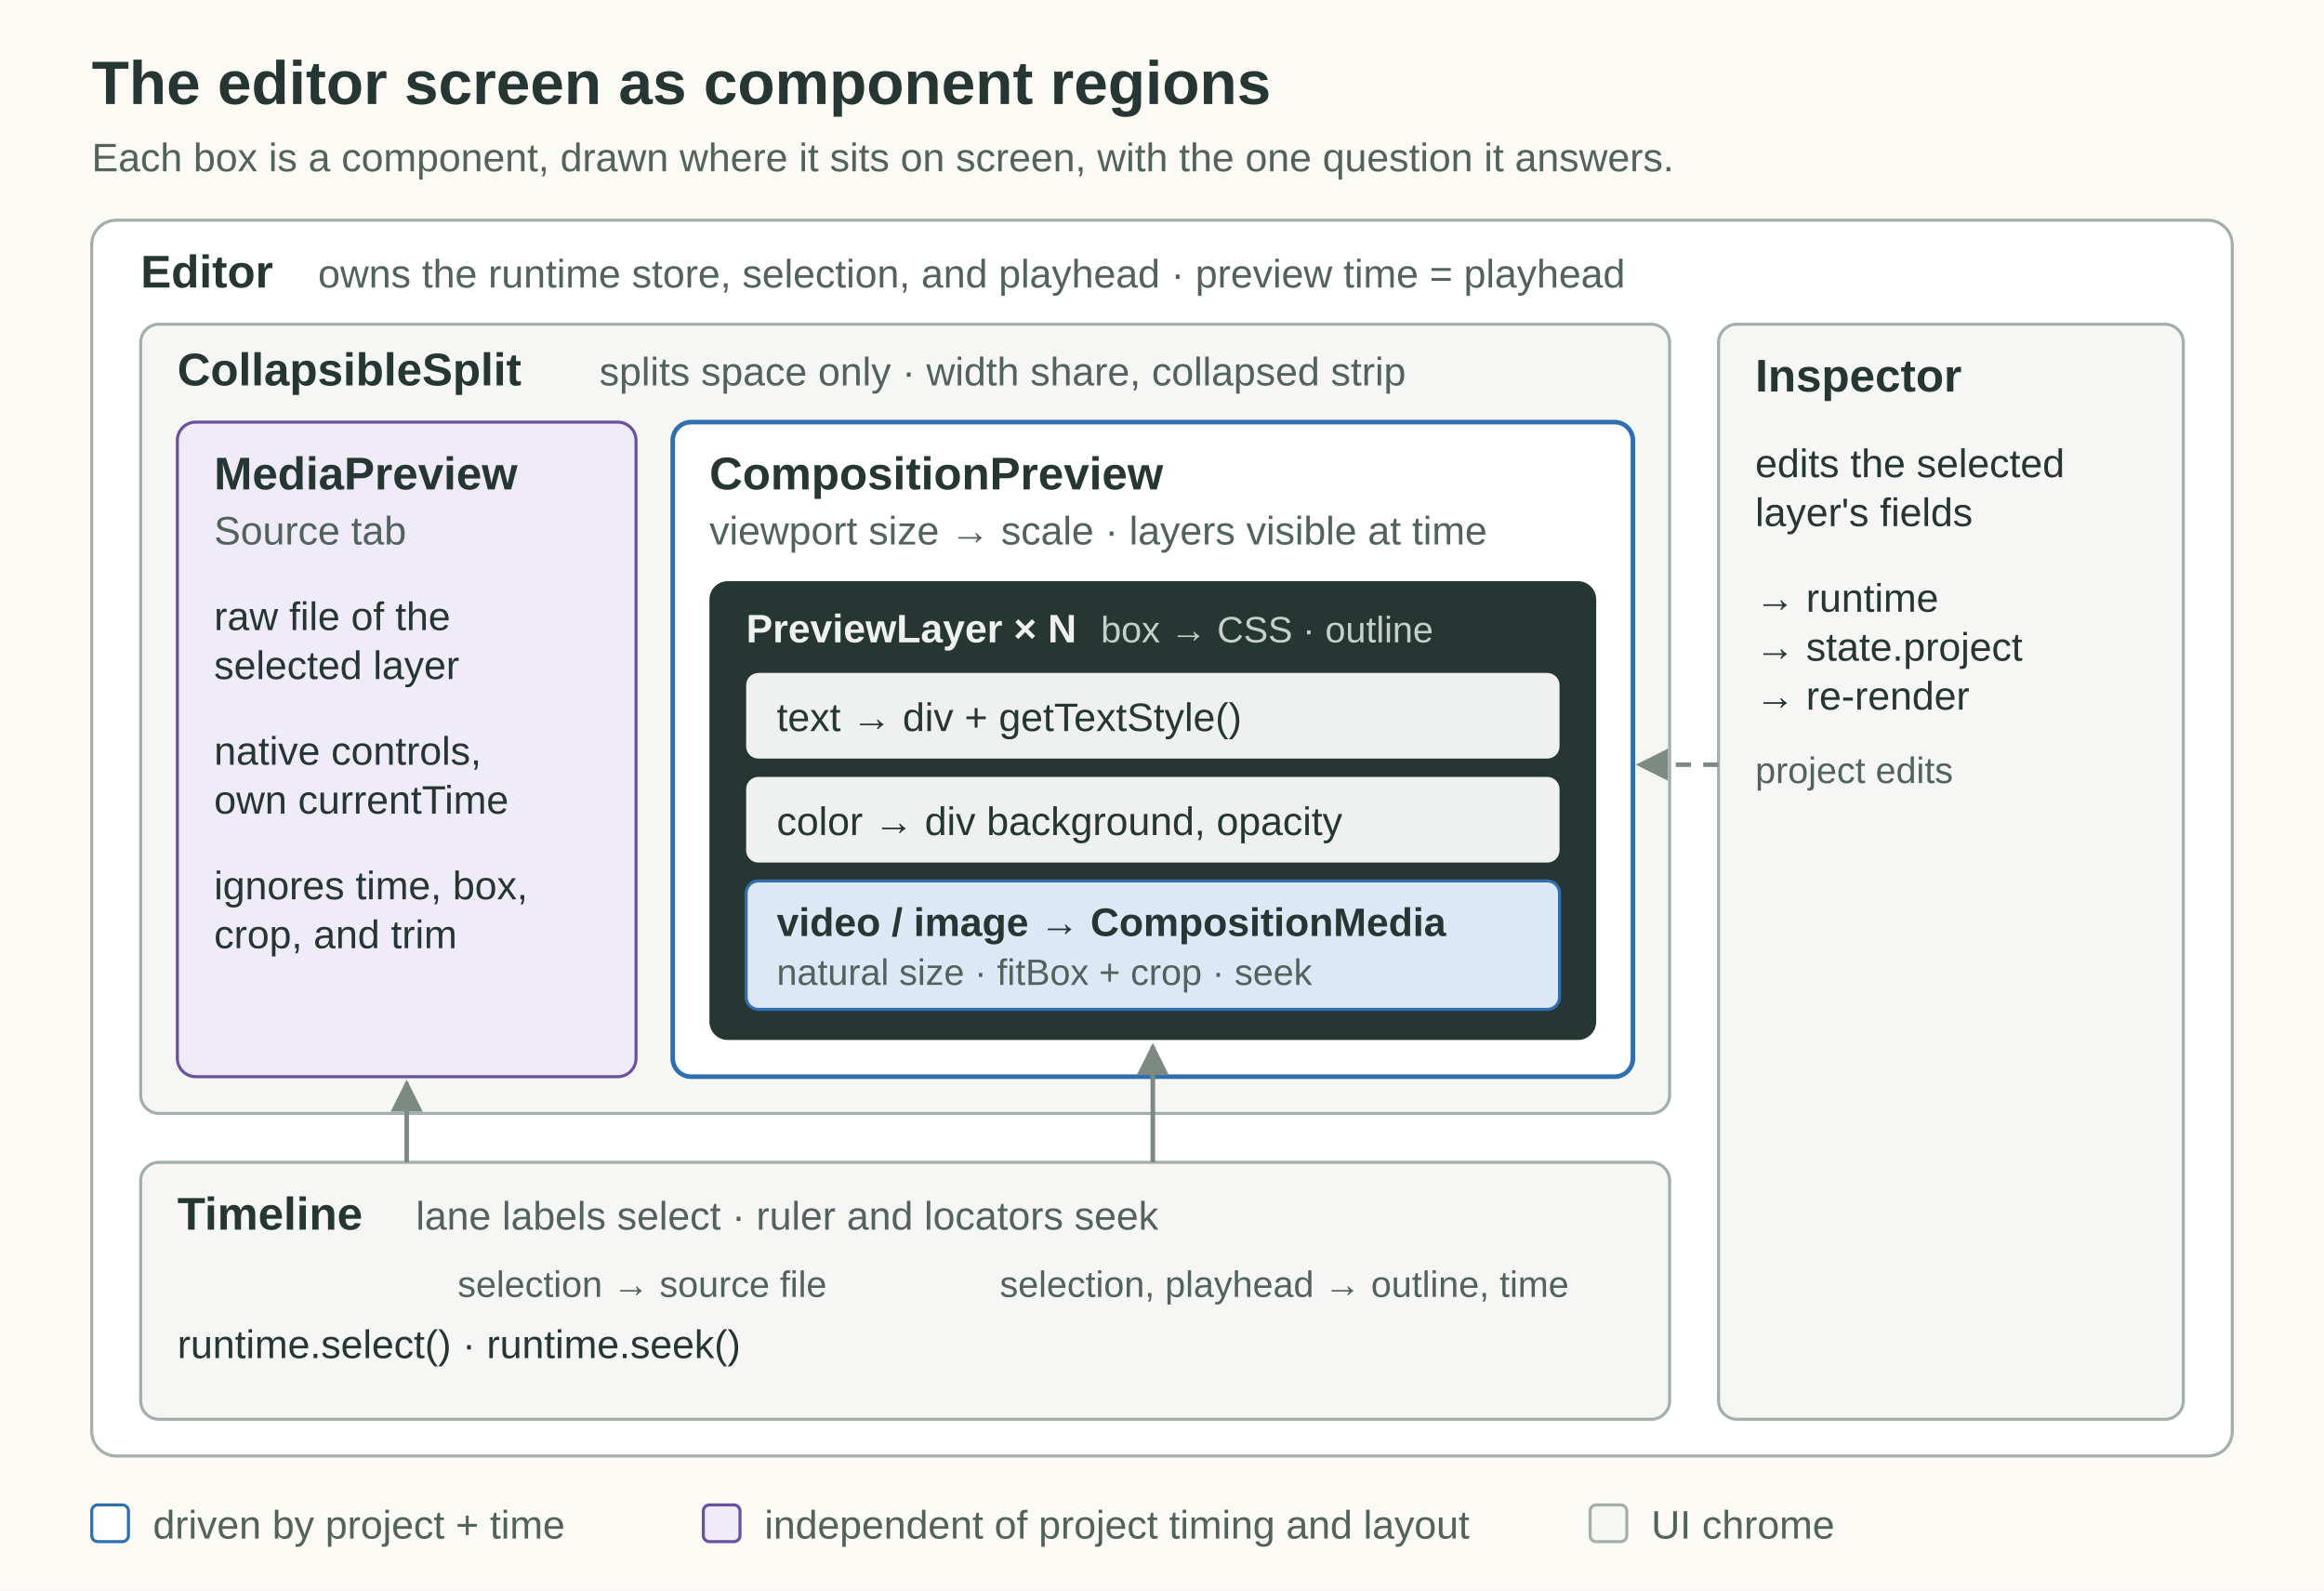
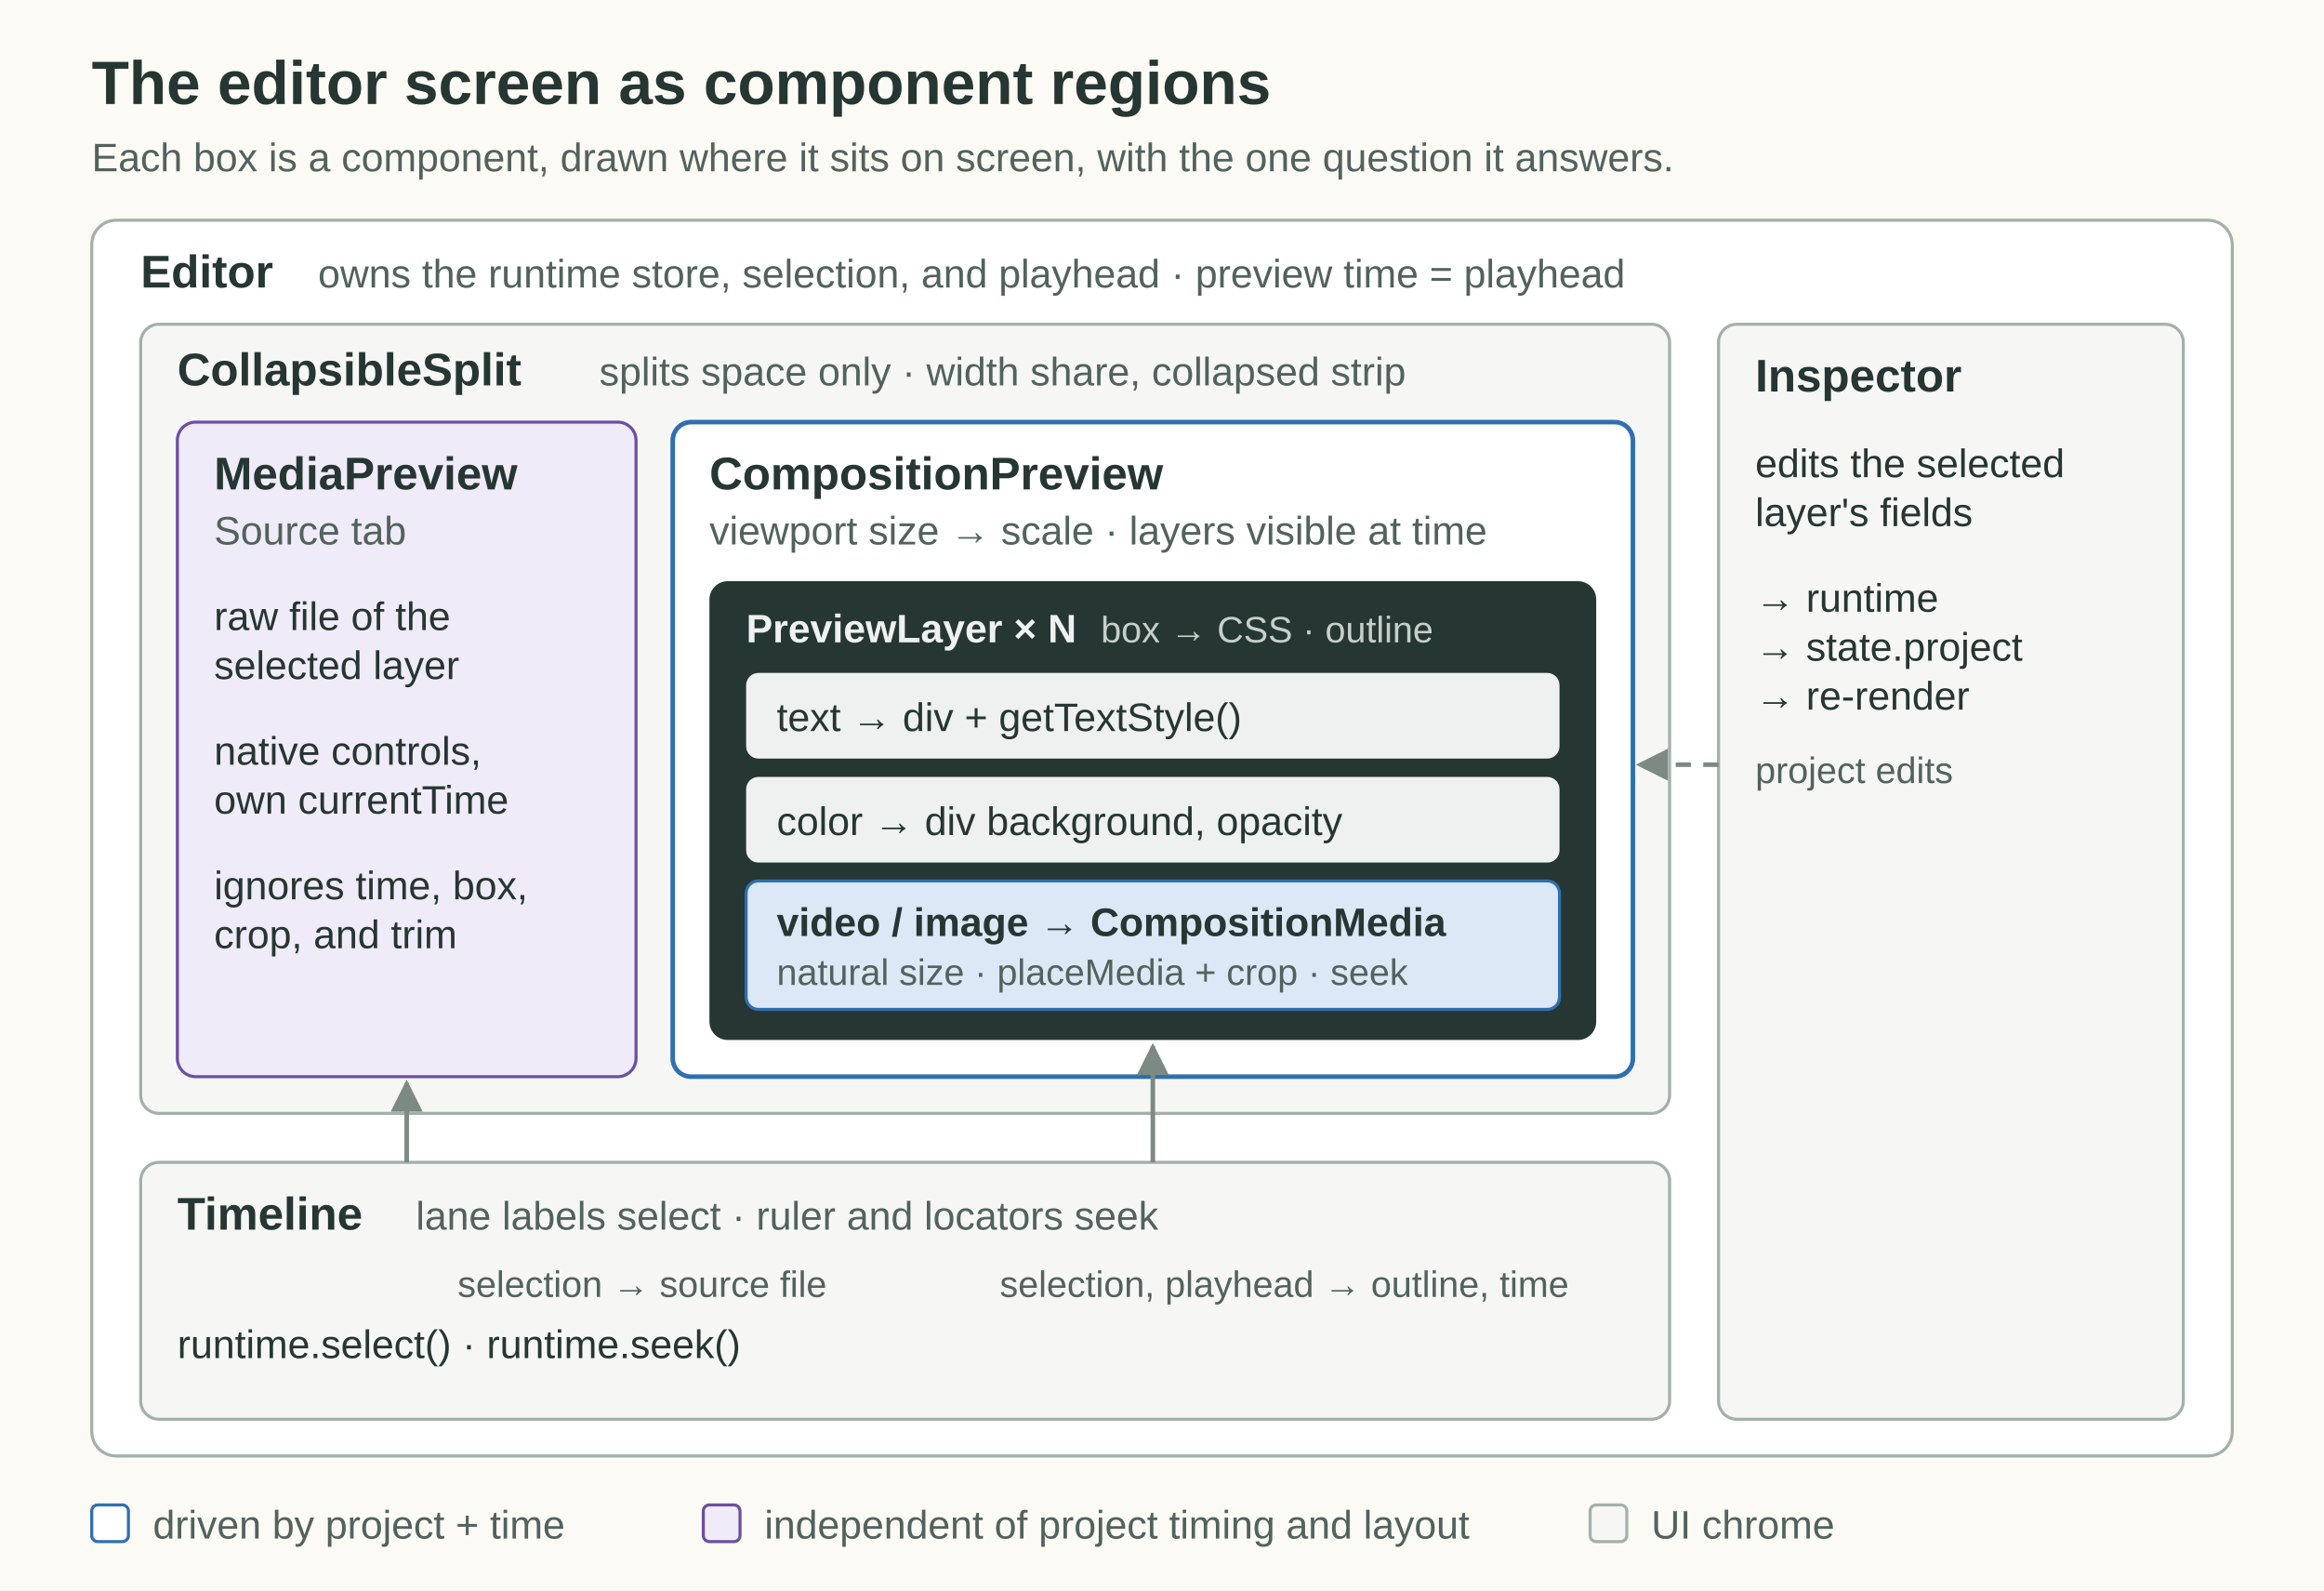
<svg xmlns="http://www.w3.org/2000/svg" width="760" height="520" viewBox="0 0 760 520" role="img" aria-labelledby="title desc">
  <defs>
    <marker id="arrow" viewBox="0 0 10 10" refX="9" refY="5" markerWidth="7" markerHeight="7" orient="auto-start-reverse">
      <path d="M0,0 L10,5 L0,10 z" fill="#7d8a84" />
    </marker>
  </defs>
  <rect width="760" height="520" fill="#fcfaf5" />
  <g font-family="Arial,sans-serif" font-size="15" fill="#263632">
    <text x="30" y="34" font-size="20" font-weight="700">The editor screen as component regions</text>
    <text x="30" y="56" font-size="13" fill="#52625d">Each box is a component, drawn where it sits on screen, with the one question it answers.</text>
    <rect x="30" y="72" width="700" height="404" rx="8" fill="#ffffff" stroke="#a3b0a9" />
    <text x="46" y="94" font-weight="700">Editor</text>
    <text x="104" y="94" font-size="13" fill="#52625d">owns the runtime store, selection, and playhead · preview time = playhead</text>
    <rect x="46" y="106" width="500" height="258" rx="6" fill="#f6f7f5" stroke="#a3b0a9" />
    <text x="58" y="126" font-weight="700">CollapsibleSplit</text>
    <text x="196" y="126" font-size="13" fill="#52625d">splits space only · width share, collapsed strip</text>
    <rect x="58" y="138" width="150" height="214" rx="6" fill="#f0ebf8" stroke="#6b4fa0" />
    <text x="70" y="160" font-weight="700">MediaPreview</text>
    <text x="70" y="178" font-size="13" fill="#52625d">Source tab</text>
    <text x="70" y="206" font-size="13">raw file of the</text>
    <text x="70" y="222" font-size="13">selected layer</text>
    <text x="70" y="250" font-size="13">native controls,</text>
    <text x="70" y="266" font-size="13">own currentTime</text>
    <text x="70" y="294" font-size="13">ignores time, box,</text>
    <text x="70" y="310" font-size="13">crop, and trim</text>
    <rect x="220" y="138" width="314" height="214" rx="6" fill="#ffffff" stroke="#2f6fb0" stroke-width="1.5" />
    <text x="232" y="160" font-weight="700">CompositionPreview</text>
    <text x="232" y="178" font-size="13" fill="#52625d">viewport size → scale · layers visible at time</text>
    <rect x="232" y="190" width="290" height="150" rx="6" fill="#263632" />
    <text x="244" y="210" font-size="13" fill="#eef1ef" font-weight="700">PreviewLayer × N</text>
    <text x="360" y="210" font-size="12" fill="#c6cfca">box → CSS · outline</text>
    <rect x="244" y="220" width="266" height="28" rx="4" fill="#eef1ef" />
    <text x="254" y="239" font-size="13">text → div + getTextStyle()</text>
    <rect x="244" y="254" width="266" height="28" rx="4" fill="#eef1ef" />
    <text x="254" y="273" font-size="13">color → div background, opacity</text>
    <rect x="244" y="288" width="266" height="42" rx="4" fill="#dce8f5" stroke="#2f6fb0" />
    <text x="254" y="306" font-size="13" font-weight="700">video / image → CompositionMedia</text>
-     <text x="254" y="322" font-size="12" fill="#52625d">natural size · fitBox + crop · seek</text>
+     <text x="254" y="322" font-size="12" fill="#52625d">natural size · placeMedia + crop · seek</text>
    <rect x="46" y="380" width="500" height="84" rx="6" fill="#f6f7f5" stroke="#a3b0a9" />
    <text x="58" y="402" font-weight="700">Timeline</text>
    <text x="136" y="402" font-size="13" fill="#52625d">lane labels select · ruler and locators seek</text>
    <text x="58" y="444" font-size="13">runtime.select() · runtime.seek()</text>
    <rect x="562" y="106" width="152" height="358" rx="6" fill="#f6f7f5" stroke="#a3b0a9" />
    <text x="574" y="128" font-weight="700">Inspector</text>
    <text x="574" y="156" font-size="13">edits the selected</text>
    <text x="574" y="172" font-size="13">layer's fields</text>
    <text x="574" y="200" font-size="13">→ runtime</text>
    <text x="574" y="216" font-size="13">→ state.project</text>
    <text x="574" y="232" font-size="13">→ re-render</text>
    <path d="M133 380 V354" fill="none" stroke="#7d8a84" stroke-width="1.5" marker-end="url(#arrow)" />
    <path d="M377 380 V342" fill="none" stroke="#7d8a84" stroke-width="1.5" marker-end="url(#arrow)" />
    <text x="210" y="424" font-size="12" fill="#52625d" text-anchor="middle">selection → source file</text>
    <text x="420" y="424" font-size="12" fill="#52625d" text-anchor="middle">selection, playhead → outline, time</text>
    <path d="M562 250 H536" fill="none" stroke="#7d8a84" stroke-width="1.5" stroke-dasharray="5 4" marker-end="url(#arrow)" />
    <text x="574" y="256" font-size="12" fill="#52625d">project edits</text>
    <rect x="30" y="492" width="12" height="12" rx="2" fill="#ffffff" stroke="#2f6fb0" />
    <text x="50" y="503" font-size="13" fill="#52625d">driven by project + time</text>
    <rect x="230" y="492" width="12" height="12" rx="2" fill="#f0ebf8" stroke="#6b4fa0" />
    <text x="250" y="503" font-size="13" fill="#52625d">independent of project timing and layout</text>
    <rect x="520" y="492" width="12" height="12" rx="2" fill="#f6f7f5" stroke="#a3b0a9" />
    <text x="540" y="503" font-size="13" fill="#52625d">UI chrome</text>
  </g>
</svg>
